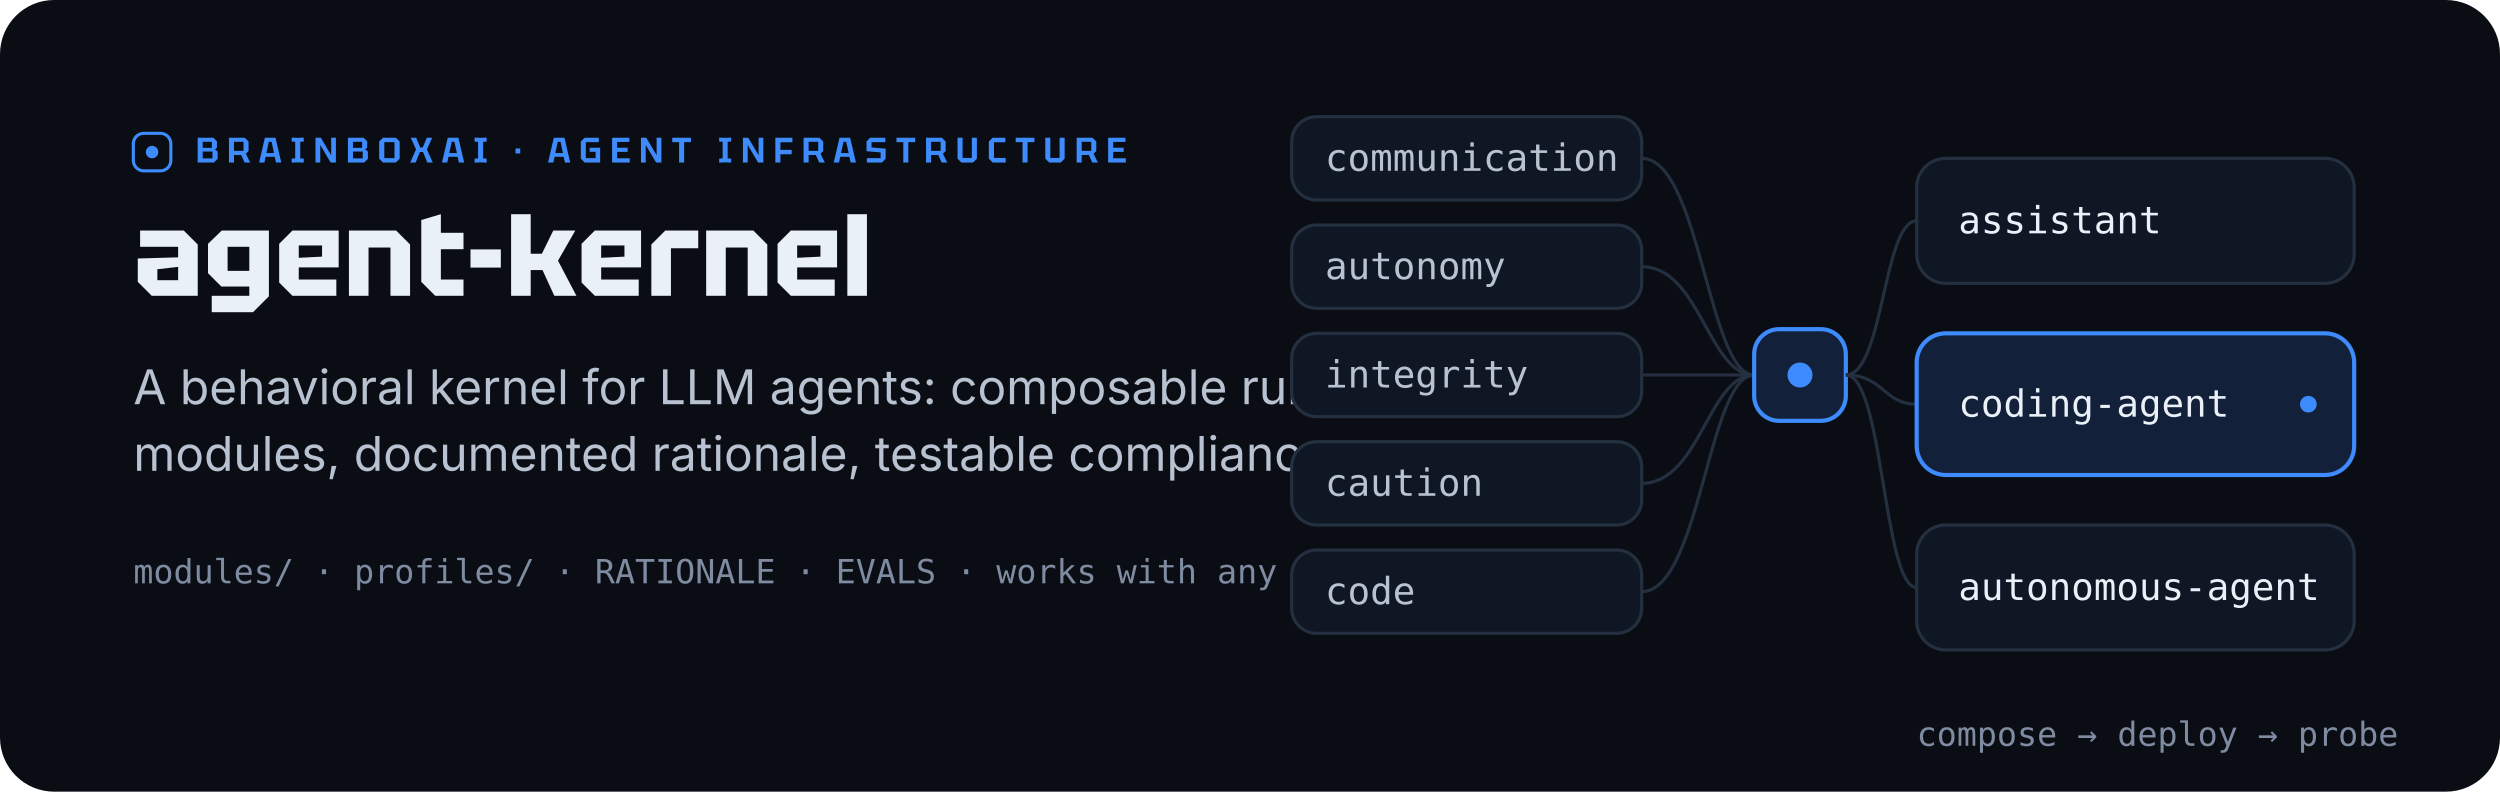
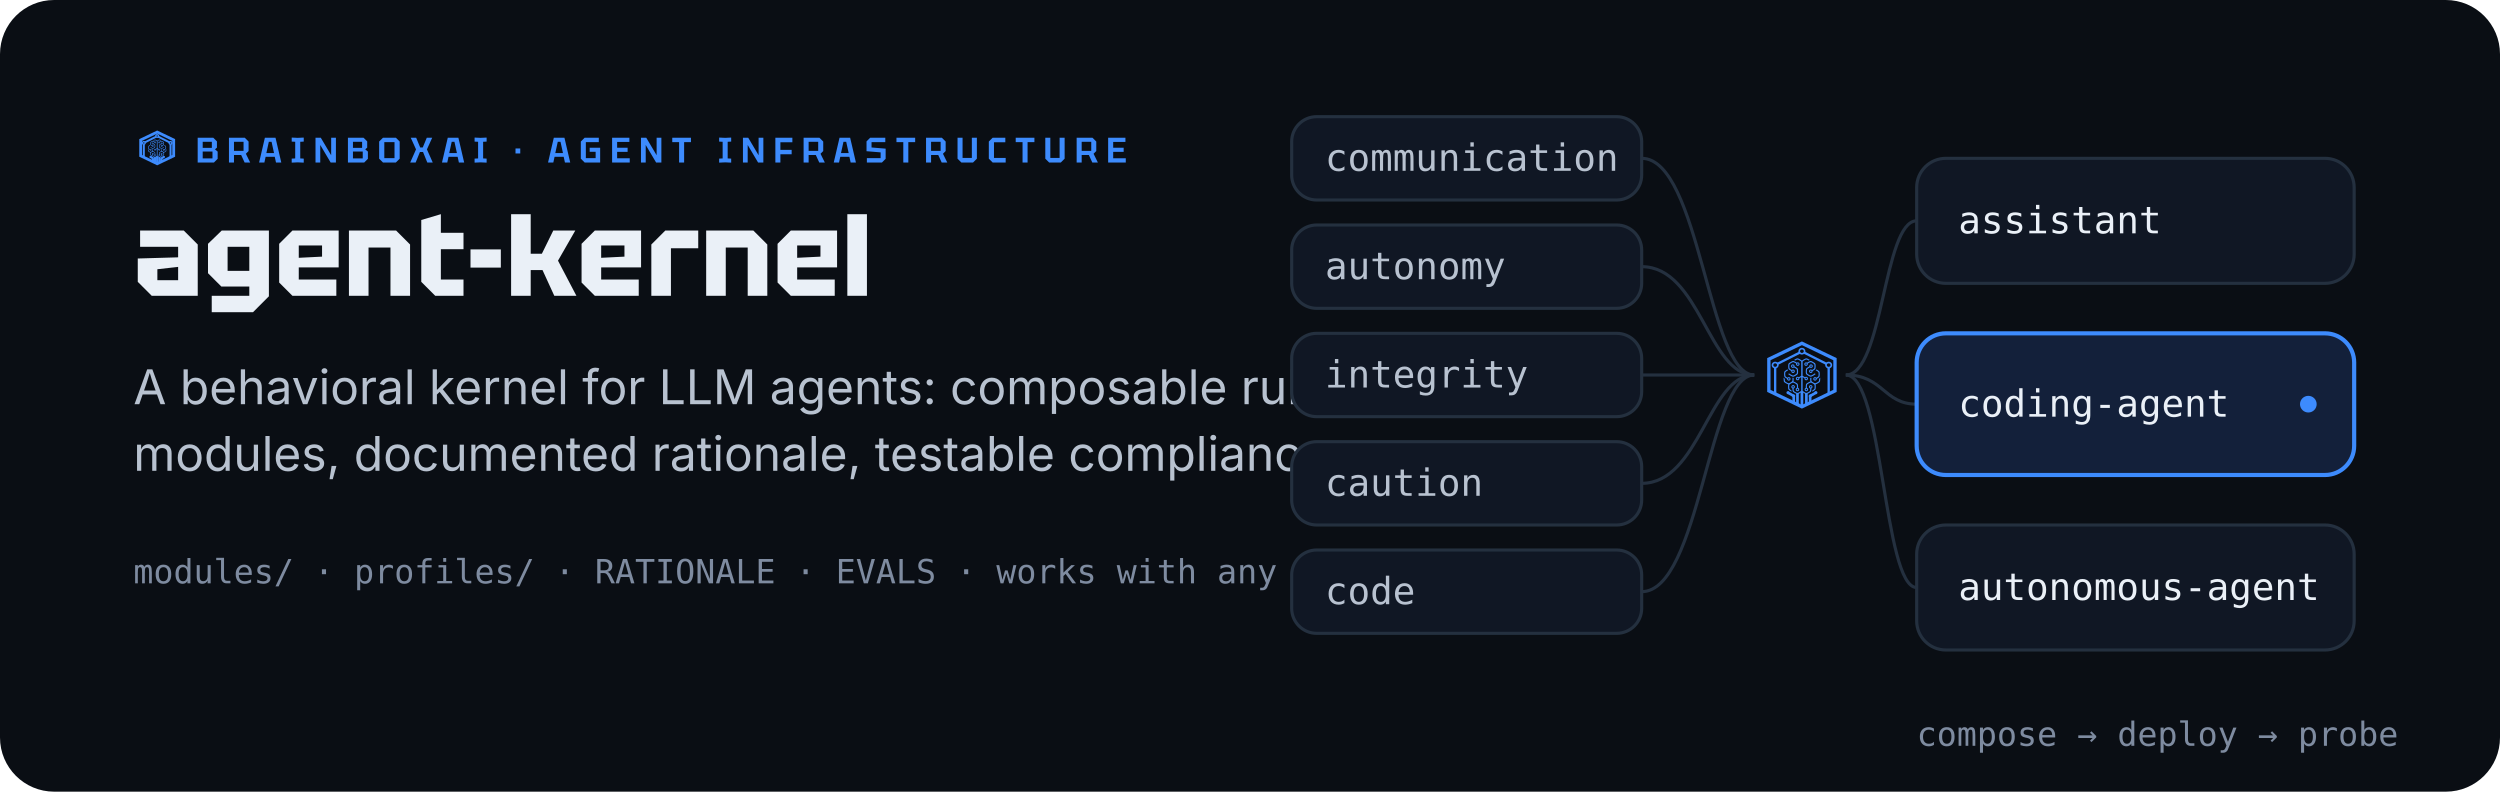
<svg xmlns="http://www.w3.org/2000/svg" width="1200" height="380" viewBox="0 0 1200 380" role="img" aria-labelledby="title desc">
  <rect width="1200" height="380" rx="26" fill="#0A0E14" />
  <g id="title-block" transform="translate(64 78)">
-     <g id="motif-eyebrow">
-       <rect x="0" y="-14" width="18" height="18" rx="5" fill="none" stroke="#3D8BFD" stroke-width="1.5" />
-       <circle cx="9" cy="-5" r="3" fill="#3D8BFD" />
+     <g id="motif-eyebrow" transform="translate(0 -17) scale(0.0457)">
+       <polygon fill="none" stroke="#3D8BFD" stroke-width="29.5" stroke-miterlimit="10" points="423.94 301.95 250.51 385.18 77.08 301.95 77.08 135.48 250.51 52.24 423.94 135.48 423.94 301.95" />
+       <g>
+         <g>
+           <line fill="none" stroke="#3D8BFD" stroke-width="20.7" stroke-miterlimit="10" x1="110.11" y1="319.07" x2="110.11" y2="179.76" />
+           <ellipse fill="none" stroke="#3D8BFD" stroke-width="14.8" stroke-miterlimit="10" cx="110.11" cy="166.52" rx="14.14" ry="13.48" />
+           <line fill="none" stroke="#3D8BFD" stroke-width="20.7" stroke-miterlimit="10" x1="238.72" y1="101.22" x2="122.33" y2="159.85" />
+           <ellipse fill="none" stroke="#3D8BFD" stroke-width="14.8" stroke-miterlimit="10" cx="250.51" cy="93.77" rx="14.14" ry="13.48" />
+         </g>
+         <g>
+           <line fill="none" stroke="#3D8BFD" stroke-width="20.7" stroke-miterlimit="10" x1="390.91" y1="319.07" x2="390.91" y2="179.76" />
+           <ellipse fill="none" stroke="#3D8BFD" stroke-width="14.8" stroke-miterlimit="10" cx="390.91" cy="166.52" rx="14.14" ry="13.48" />
+           <line fill="none" stroke="#3D8BFD" stroke-width="20.7" stroke-miterlimit="10" x1="262.3" y1="101.22" x2="378.7" y2="159.85" />
+         </g>
+       </g>
+       <g>
+         <path fill="#3D8BFD" d="M270.86,195.44c-.05,1.08-.11,2.29-.22,3.93v.19c-.01,14.27.68,14.72,9.68,20.51.99.63,2.09,1.35,3.3,2.15l.16.09c12.36,7.13,13.09,6.76,22.59,1.87,1.04-.54,2.21-1.14,3.5-1.78l.15-.08,11.93-7.42-3.14-5.05-11.73,7.29c-1.31.65-2.43,1.23-3.44,1.75-6.8,3.49-7.36,3.78-16.76-1.64-1.26-.84-2.37-1.56-3.37-2.2-6.45-4.15-6.95-4.48-6.95-15.51.08-1.28.15-2.63.2-3.83.32-6.56.39-7.94,6.39-11.66,2.91-1.8,5.92-3.53,8.94-5.24,1.65,1.53,3.85,2.46,6.27,2.46,5.1,0,9.23-4.13,9.23-9.23s-4.13-9.23-9.23-9.23-9.23,4.13-9.23,9.23c0,.54.05,1.06.14,1.58-3.7,2.11-6.35,3.63-8.69,5.03-9.2,5.52-9.28,7.11-9.75,16.78ZM298.4,168.04c2.21,0,4.01,1.79,4.01,4.01s-1.79,4.01-4.01,4.01-4.01-1.79-4.01-4.01,1.79-4.01,4.01-4.01Z" />
+         <path fill="#3D8BFD" d="M283.22,150.25l-.21.12-5.7,3.41c-1.46-.98-3.22-1.54-5.11-1.54-5.1,0-9.23,4.13-9.23,9.23s4.13,9.23,9.23,9.23,9.23-4.13,9.23-9.23c0-1.03-.17-2.02-.48-2.95l4.98-2.98c1.34-.66,2.48-1.25,3.51-1.78,6.8-3.49,7.36-3.78,16.76,1.64,1.26.84,2.38,1.56,3.37,2.2,6.45,4.15,6.95,4.48,6.95,15.51-.08,1.28-.15,2.63-.2,3.83-.37,7.64-.4,8.26-9.84,13.71l-3.01,1.56c-1.65-1.57-3.89-2.53-6.35-2.53-5.1,0-9.23,4.13-9.23,9.23s4.13,9.23,9.23,9.23,9.23-4.13,9.23-9.23c0-.49-.04-.97-.11-1.44l2.98-1.55.12-.07c12.35-7.13,12.39-7.96,12.91-18.64.05-1.08.11-2.29.22-3.93v-.19c.01-14.27-.68-14.72-9.68-20.51-.99-.64-2.09-1.35-3.3-2.15l-.16-.09c-12.36-7.13-13.09-6.76-22.59-1.87-1.04.54-2.21,1.14-3.5,1.78ZM272.21,165.47c-2.21,0-4.01-1.79-4.01-4.01s1.79-4.01,4.01-4.01,4.01,1.79,4.01,4.01-1.79,4.01-4.01,4.01ZM297.11,202.92c-2.21,0-4.01-1.79-4.01-4.01s1.79-4.01,4.01-4.01,4.01,1.79,4.01,4.01-1.79,4.01-4.01,4.01Z" />
+         <path fill="#3D8BFD" d="M306.03,280.69c0-5.1-4.13-9.23-9.23-9.23s-9.23,4.13-9.23,9.23c0,4.21,2.81,7.76,6.66,8.87l.06,1.25c-.08,1.29-.15,2.66-.21,3.88-.37,7.65-.4,8.26-9.88,13.74-1.33.66-2.47,1.25-3.5,1.77-6.8,3.49-7.36,3.78-16.76-1.64-1.26-.84-2.37-1.56-3.36-2.19-4.04-2.6-5.79-3.73-6.42-6.16v-70.36l9.85,5.5c-.11.57-.17,1.16-.17,1.77,0,5.1,4.13,9.23,9.23,9.23s9.23-4.13,9.23-9.23-4.13-9.23-9.23-9.23c-2.34,0-4.48.87-6.11,2.31l-12.8-7.15v-74.14c.31-.96.87-1.74,1.88-2.6,1.46-1.25,3.76-2.65,7.23-4.66,1.37-.68,2.54-1.28,3.58-1.82,6.8-3.49,7.36-3.78,16.76,1.64.57.38,1.11.73,1.62,1.07,2.13-1.1,4.27-2.17,6.52-2.86-.49-.32-1.01-.66-1.56-1.01-.99-.64-2.09-1.35-3.3-2.15l-.16-.09c-12.36-7.13-13.09-6.76-22.59-1.87-1.04.54-2.21,1.14-3.5,1.78l-.16.09c-3.89,2.25-6.48,3.83-8.29,5.37-.66.56-1.2,1.12-1.68,1.68-.48-.57-1.02-1.12-1.68-1.68-1.81-1.54-4.39-3.13-8.29-5.37l-.16-.09c-1.29-.64-2.46-1.24-3.5-1.78-9.5-4.89-10.24-5.26-22.59,1.87l-.16.09c-1.21.8-2.31,1.52-3.3,2.15-.55.36-1.08.69-1.56,1.01,2.25.68,4.39,1.76,6.52,2.86.51-.33,1.05-.69,1.62-1.07,9.4-5.42,9.96-5.13,16.76-1.64,1.05.54,2.21,1.14,3.58,1.82,3.47,2.01,5.77,3.41,7.23,4.66,1.01.87,1.57,1.65,1.88,2.6v74.14l-12.8,7.15c-1.63-1.44-3.77-2.31-6.11-2.31-5.1,0-9.23,4.13-9.23,9.23s4.13,9.23,9.23,9.23,9.23-4.13,9.23-9.23c0-.61-.06-1.2-.17-1.77l9.85-5.5v70.36c-.63,2.43-2.37,3.55-6.42,6.16-.99.64-2.1,1.35-3.36,2.19-9.4,5.42-9.96,5.13-16.76,1.64-1.02-.53-2.17-1.11-3.5-1.77-9.48-5.48-9.51-6.09-9.88-13.74-.06-1.22-.13-2.59-.21-3.88l.06-1.25c3.85-1.11,6.66-4.66,6.66-8.87,0-5.1-4.13-9.23-9.23-9.23s-9.23,4.13-9.23,9.23c0,3.91,2.43,7.25,5.86,8.6l-.08,1.62v.14c.11,1.64.17,2.84.23,3.93.52,10.68.56,11.51,12.91,18.64l.17.09c1.29.64,2.46,1.24,3.5,1.78,9.5,4.89,10.24,5.26,22.59-1.87l.16-.09c1.21-.8,2.31-1.51,3.29-2.15,3.26-2.1,5.42-3.49,6.86-5.25,1.45,1.76,3.6,3.15,6.86,5.25.99.63,2.09,1.34,3.29,2.15l.16.09c12.36,7.13,13.09,6.76,22.59,1.87,1.04-.54,2.21-1.14,3.5-1.78l.17-.09c12.35-7.13,12.39-7.96,12.91-18.64.05-1.08.11-2.29.22-3.93v-.14s-.07-1.62-.07-1.62c3.43-1.35,5.86-4.69,5.86-8.6ZM273.08,233.12c2.21,0,4.01,1.79,4.01,4.01s-1.79,4.01-4.01,4.01-4.01-1.79-4.01-4.01,1.79-4.01,4.01-4.01ZM227.94,241.13c-2.21,0-4.01-1.79-4.01-4.01s1.79-4.01,4.01-4.01,4.01,1.79,4.01,4.01-1.79,4.01-4.01,4.01ZM200.22,280.69c0-2.21,1.79-4.01,4.01-4.01s4.01,1.79,4.01,4.01-1.79,4.01-4.01,4.01-4.01-1.79-4.01-4.01ZM296.8,284.7c-2.21,0-4.01-1.79-4.01-4.01s1.79-4.01,4.01-4.01,4.01,1.79,4.01,4.01-1.79,4.01-4.01,4.01Z" />
+         <path fill="#3D8BFD" d="M331.1,198.85c6.45,4.15,6.95,4.48,6.95,15.51-.08,1.28-.15,2.63-.2,3.83-.37,7.62-.4,8.26-9.78,13.68l-1.95.81c-1.69-1.83-4.1-2.98-6.79-2.98-5.1,0-9.23,4.13-9.23,9.23s4.13,9.23,9.23,9.23,9.23-4.13,9.23-9.23c0-.27-.01-.55-.04-.81l2.17-.9.18-.1c12.35-7.13,12.39-7.96,12.91-18.64.05-1.08.11-2.29.22-3.93v-.19c.01-14.27-.68-14.72-9.68-20.51-.99-.64-2.09-1.35-3.3-2.15l-.15-.09c-1.72-.99-3.21-1.84-4.53-2.53-.32.71-.7,1.41-1.15,2.09-.65.98-1.46,1.9-2.37,2.77,1.35.69,2.98,1.61,4.99,2.77,1.24.82,2.33,1.52,3.3,2.15ZM319.32,242.94c-2.21,0-4.01-1.79-4.01-4.01s1.79-4.01,4.01-4.01,4.01,1.79,4.01,4.01-1.79,4.01-4.01,4.01Z" />
+         <path fill="#3D8BFD" d="M346.71,232.42c-1.46,2.18-3.68,4.07-6.09,5.72l-.05,1.59h0c-.08,1.33-.15,2.75-.22,4.02-.37,7.65-.4,8.26-9.88,13.74-1.33.66-2.48,1.25-3.5,1.77-6.79,3.49-7.36,3.78-16.75-1.63h0s0,0,0,0c-1.26-.84-2.37-1.55-3.36-2.19-6.45-4.15-6.95-4.48-6.95-15.51.08-1.28.15-2.63.2-3.83.05-1.07.1-2,.16-2.83-1.44.35-2.93.51-4.49.41-.49-.03-.99-.09-1.48-.18-.04.72-.08,1.49-.12,2.32-.05,1.08-.11,2.29-.22,3.93v.19c-.01,6.26.12,9.86,1.03,12.42-2.03.49-4.26,1.64-7.53,3.32-1.04.54-2.21,1.14-3.5,1.78l-.17.09c-12.35,7.13-12.39,7.96-12.91,18.64-.05,1.08-.11,2.29-.22,3.93v.24l.12,5.65c-3.55,1.28-6.09,4.69-6.09,8.68,0,5.1,4.13,9.23,9.23,9.23s9.23-4.13,9.23-9.23c0-4.12-2.7-7.61-6.44-8.8l-.12-5.47c.08-1.31.15-2.71.21-3.96.37-7.65.4-8.26,9.88-13.74,1.33-.66,2.48-1.25,3.5-1.77,6.79-3.49,7.36-3.78,16.75,1.63h0s0,0,0,0c1.26.84,2.37,1.55,3.36,2.19,6.45,4.15,6.95,4.48,6.95,15.51-.08,1.28-.15,2.63-.2,3.83-.37,7.65-.4,8.26-9.9,13.74l-1.35.68c-.16,2.51-.45,4.99-1.31,7.33l5.42-2.75.15-.08c12.35-7.13,12.39-7.96,12.91-18.64.05-1.08.11-2.29.22-3.93v-.19c.01-6.26-.12-9.86-1.03-12.42,2.03-.49,4.26-1.64,7.53-3.32,1.04-.54,2.21-1.14,3.5-1.78l.17-.09c12.35-7.13,12.39-7.96,12.91-18.64.05-1.08.11-2.29.22-3.93v-.1l.23-7.62-.02.04ZM277.92,294.67c0,2.21-1.79,4.01-4.01,4.01s-4.01-1.79-4.01-4.01,1.79-4.01,4.01-4.01,4.01,1.79,4.01,4.01Z" />
+         <path fill="#3D8BFD" d="M178.78,177.21c.52,10.68.56,11.51,12.91,18.64l.12.07,2.98,1.55c-.07.47-.11.95-.11,1.44,0,5.1,4.13,9.23,9.23,9.23s9.23-4.13,9.23-9.23-4.13-9.23-9.23-9.23c-2.46,0-4.69.96-6.35,2.53l-3.01-1.56c-9.44-5.45-9.47-6.08-9.84-13.71-.06-1.21-.12-2.56-.2-3.83,0-11.03.5-11.36,6.95-15.51.99-.64,2.1-1.35,3.37-2.2,9.4-5.42,9.96-5.13,16.76-1.64,1.03.53,2.17,1.12,3.51,1.78l4.98,2.98c-.31.93-.48,1.92-.48,2.95,0,5.1,4.13,9.23,9.23,9.23s9.23-4.13,9.23-9.23-4.13-9.23-9.23-9.23c-1.89,0-3.65.57-5.11,1.54l-5.7-3.41-.21-.12c-1.29-.64-2.46-1.24-3.5-1.78-9.5-4.89-10.24-5.26-22.59,1.87l-.16.09c-1.21.8-2.31,1.52-3.3,2.15-9,5.79-9.69,6.24-9.69,20.51v.19c.12,1.64.17,2.84.23,3.93ZM203.91,194.9c2.21,0,4.01,1.79,4.01,4.01s-1.79,4.01-4.01,4.01-4.01-1.79-4.01-4.01,1.79-4.01,4.01-4.01ZM228.82,157.45c2.21,0,4.01,1.79,4.01,4.01s-1.79,4.01-4.01,4.01-4.01-1.79-4.01-4.01,1.79-4.01,4.01-4.01Z" />
+         <path fill="#3D8BFD" d="M157.25,218.47c.52,10.68.56,11.51,12.91,18.64l.18.1,2.17.9c-.02.27-.04.54-.04.81,0,5.1,4.13,9.23,9.23,9.23s9.23-4.13,9.23-9.23-4.13-9.23-9.23-9.23c-2.69,0-5.1,1.15-6.79,2.98l-1.95-.81c-9.38-5.42-9.41-6.06-9.78-13.68-.06-1.21-.12-2.56-.2-3.83,0-11.03.5-11.36,6.95-15.51.98-.63,2.06-1.33,3.3-2.15,2.01-1.16,3.64-2.08,4.99-2.77-.91-.87-1.72-1.79-2.37-2.77-.45-.68-.83-1.38-1.15-2.09-1.32.7-2.81,1.54-4.53,2.53l-.15.09c-1.21.8-2.31,1.52-3.3,2.15-9,5.79-9.69,6.24-9.69,20.51v.19c.12,1.64.18,2.84.23,3.93ZM181.71,234.93c2.21,0,4.01,1.79,4.01,4.01s-1.79,4.01-4.01,4.01-4.01-1.79-4.01-4.01,1.79-4.01,4.01-4.01Z" />
+         <path fill="#3D8BFD" d="M217.49,215.06c-.99.64-2.1,1.36-3.37,2.2-9.4,5.42-9.96,5.13-16.76,1.64-1.01-.52-2.13-1.1-3.44-1.75l-11.73-7.29-3.14,5.05,11.93,7.42.15.08c1.29.64,2.46,1.24,3.5,1.78,9.5,4.89,10.24,5.26,22.59-1.87l.16-.09c1.21-.8,2.31-1.52,3.3-2.15,9-5.8,9.69-6.24,9.69-20.51v-.19c-.12-1.64-.18-2.84-.23-3.93-.47-9.68-.55-11.27-9.75-16.78-2.34-1.4-4.99-2.92-8.69-5.03.09-.51.14-1.04.14-1.58,0-5.1-4.13-9.23-9.23-9.23s-9.23,4.13-9.23,9.23,4.13,9.23,9.23,9.23c2.42,0,4.63-.93,6.27-2.46,3.02,1.7,6.03,3.43,8.94,5.24,6.01,3.72,6.07,5.1,6.39,11.66.06,1.21.12,2.56.2,3.83,0,11.03-.5,11.36-6.95,15.51ZM202.63,176.05c-2.21,0-4.01-1.79-4.01-4.01s1.79-4.01,4.01-4.01,4.01,1.79,4.01,4.01-1.79,4.01-4.01,4.01Z" />
+         <path fill="#3D8BFD" d="M193.88,297.86c-9.49-5.48-9.53-6.09-9.9-13.74-.06-1.21-.12-2.56-.2-3.83,0-11.03.5-11.36,6.95-15.51.99-.64,2.1-1.35,3.36-2.19h0s0,0,0,0c9.39-5.41,9.96-5.13,16.75-1.63,1.02.53,2.17,1.11,3.5,1.77,9.48,5.48,9.51,6.09,9.88,13.74.06,1.25.13,2.64.21,3.96l-.12,5.47c-3.73,1.18-6.44,4.67-6.44,8.8,0,5.1,4.13,9.23,9.23,9.23s9.23-4.13,9.23-9.23c0-4-2.54-7.4-6.09-8.68l.13-5.65v-.24c-.1-1.64-.16-2.84-.22-3.93-.52-10.68-.56-11.51-12.91-18.64l-.17-.09c-1.29-.64-2.46-1.24-3.5-1.78-3.27-1.68-5.51-2.83-7.53-3.32.91-2.56,1.05-6.16,1.05-12.42v-.19c-.12-1.64-.18-2.84-.23-3.93-.04-.83-.08-1.6-.12-2.32-.5.09-.99.15-1.48.18-1.56.1-3.05-.06-4.49-.41.06.83.11,1.76.16,2.83.06,1.21.12,2.56.2,3.83,0,11.03-.5,11.36-6.95,15.51-.99.64-2.1,1.35-3.36,2.19h0s0,0,0,0c-9.39,5.41-9.96,5.13-16.75,1.63-1.02-.53-2.17-1.11-3.5-1.77-9.48-5.48-9.51-6.09-9.88-13.74-.06-1.27-.13-2.69-.22-4.02h0l-.05-1.59c-2.41-1.66-4.63-3.54-6.09-5.72l-.02-.04.23,7.62v.1c.1,1.64.16,2.84.22,3.93.52,10.68.56,11.51,12.91,18.64l.17.09c1.29.64,2.46,1.24,3.5,1.78,3.27,1.68,5.51,2.83,7.53,3.32-.91,2.56-1.05,6.16-1.05,12.42v.19c.12,1.64.18,2.84.23,3.93.52,10.68.56,11.51,12.91,18.64l.15.08,5.42,2.75c-.86-2.33-1.15-4.82-1.31-7.33l-1.35-.68ZM227.12,290.67c2.21,0,4.01,1.79,4.01,4.01s-1.79,4.01-4.01,4.01-4.01-1.79-4.01-4.01,1.79-4.01,4.01-4.01Z" />
+       </g>
+       <line fill="none" stroke="#3D8BFD" stroke-width="23.6" stroke-miterlimit="10" x1="250.51" y1="306.12" x2="250.51" y2="385.18" />
+       <line fill="none" stroke="#3D8BFD" stroke-width="23.6" stroke-miterlimit="10" x1="227.12" y1="314.88" x2="227.12" y2="373.26" />
+       <line fill="none" stroke="#3D8BFD" stroke-width="23.6" stroke-miterlimit="10" x1="273.91" y1="314.88" x2="273.91" y2="373.26" />
+       <g>
+         <line fill="none" stroke="#3D8BFD" stroke-width="23.6" stroke-miterlimit="10" x1="293.8" y1="328.34" x2="293.8" y2="363.06" />
+         <circle fill="#3D8BFD" cx="293.8" cy="328.34" r="7.97" />
+         <line fill="none" stroke="#3D8BFD" stroke-width="23.6" stroke-miterlimit="10" x1="325.49" y1="310.4" x2="295.4" y2="327.74" />
+         <circle fill="#3D8BFD" cx="324.05" cy="311.1" r="7.97" />
+       </g>
+       <g>
+         <line fill="none" stroke="#3D8BFD" stroke-width="23.6" stroke-miterlimit="10" x1="207.54" y1="328.34" x2="207.54" y2="363.06" />
+         <circle fill="#3D8BFD" cx="207.54" cy="328.34" r="7.97" />
+         <line fill="none" stroke="#3D8BFD" stroke-width="23.6" stroke-miterlimit="10" x1="175.86" y1="310.4" x2="205.95" y2="327.74" />
+         <circle fill="#3D8BFD" cx="177.3" cy="311.1" r="7.97" />
+       </g>
    </g>
    <g transform="translate(30 0) scale(0.017 -0.017)">
      <path d="M194.003 413H451.998V583.998H194.003ZM194.003 116.002H469.998V308.999H194.003ZM596.001 595.999V419.0L541 372L616.001 308V104.001L512 0.0H52V700.0H492ZM1077.297 328H1347.292V583.998H1077.297ZM1489.295 591.998V323.2L1413.095 247L1534.294 0.0H1376.891L1279.892 211.998H1077.297V0.0H935.294V700.0H1381.293ZM1786.588 0.0 1949.787 700.0H2249.39L2412.589 0.0H2263.385L2228.586 159.999H1970.591L1935.791 0.0ZM1991.391 266.801H2207.786L2137.987 585.198H2061.189ZM2706.882 -4V110.002L2805.881 115.002V584.998L2706.882 589.998V704L2876.882 696L3046.882 704V589.998L2947.884 584.998V115.002L3046.882 110.002V-4L2876.882 4ZM3379.176 0.0V700.0H3527.977L3821.174 205.006V700.0H3955.177V0.0H3806.376L3513.179 494.994V0.0ZM4436.473 413H4694.468V583.998H4436.473ZM4436.473 116.002H4712.468V308.999H4436.473ZM4838.472 595.999V419.0L4783.471 372L4858.472 308V104.001L4754.47 0.0H4294.47V700.0H4734.47ZM5175.764 108.002V591.998L5283.766 700.0H5647.764L5755.765 591.998V108.002L5647.764 0.0H5283.766ZM5321.768 575.997V124.003H5609.762V575.997ZM6053.058 0.0 6217.057 370.0 6068.058 700.0H6220.862L6335.06 424.001H6407.058L6521.256 700.0H6674.059L6525.06 370.0L6689.059 0.0H6535.056L6415.058 295.999H6327.06L6207.062 0.0ZM6950.353 0.0 7113.551 700.0H7413.155L7576.354 0.0H7427.15L7392.351 159.999H7134.355L7099.556 0.0ZM7155.155 266.801H7371.551L7301.752 585.198H7224.954ZM7870.647 -4V110.002L7969.645 115.002V584.998L7870.647 589.998V704L8040.647 696L8210.647 704V589.998L8111.649 584.998V115.002L8210.647 110.002V-4L8040.647 4ZM9026.235 255.999V396.001H9160.238V255.999ZM9944.823 0.0 10108.022 700.0H10407.625L10570.824 0.0H10421.621L10386.821 159.999H10128.826L10094.027 0.0ZM10149.626 266.801H10366.021L10296.223 585.198H10219.425ZM10870.117 108.002V591.998L10978.119 700.0H11378.118V575.997H11012.12V124.003H11288.515V302.198H11120.118V417.001H11416.118V0.0H10978.119ZM11753.411 0.0V700.0H12241.412V579.998H11895.414V416.001H12191.412V299.999H11895.414V120.002H12251.412V0ZM12568.705 0.0V700.0H12717.507L13010.704 205.006V700.0H13144.706V0.0H12995.905L12702.708 494.994V0.0ZM13644.999 0.0V575.997H13452V700H13980V575.997H13787.002V0.0ZM14775.588 -4V110.002L14874.587 115.002V584.998L14775.588 589.998V704L14945.588 696L15115.588 704V589.998L15016.59 584.998V115.002L15115.588 110.002V-4L14945.588 4ZM15447.882 0.0V700.0H15596.683L15889.88 205.006V700.0H16023.883V0.0H15875.082L15581.885 494.994V0.0ZM16363.176 0.0V700.0H16843.176V571.997H16505.179V356.001H16823.176V231.998H16505.179V0.0ZM17302.473 328H17572.468V583.998H17302.473ZM17714.472 591.998V323.2L17638.271 247L17759.471 0.0H17602.067L17505.068 211.998H17302.473V0.0H17160.47V700.0H17606.47ZM18011.764 0.0 18174.963 700.0H18474.566L18637.765 0.0H18488.562L18453.763 159.999H18195.767L18160.968 0.0ZM18216.567 266.801H18432.962L18363.164 585.198H18286.366ZM18947.058 0.0V124.003H19335.056V285.799L18937.058 318.799V595.999L19041.06 700.0H19467.059V575.997H19079.061V424.201L19477.059 391.201V104.001L19373.058 0.0ZM19975.352 0.0V575.997H19782.353V700H20310.353V575.997H20117.355V0.0ZM20759.65 328H21029.645V583.998H20759.65ZM21171.648 591.998V323.2L21095.447 247L21216.647 0.0H21059.244L20962.245 211.998H20759.65V0.0H20617.647V700.0H21063.646ZM21506.941 108.002V700.0H21648.944V128.003H21910.938V700.0H22052.942V108.002L21944.94 0.0H21614.942ZM22390.235 108.002V591.998L22498.236 700.0H22856.236V570.797H22536.238V129.203H22866.236V0.0H22498.236ZM23342.528 0.0V575.997H23149.529V700H23677.53V575.997H23484.531V0.0ZM23984.823 108.002V700.0H24126.826V128.003H24388.821V700.0H24530.824V108.002L24422.822 0.0H24092.825ZM25012.12 328H25282.115V583.998H25012.12ZM25424.119 591.998V323.2L25347.918 247L25469.118 0.0H25311.714L25214.715 211.998H25012.12V0.0H24870.117V700.0H25316.117ZM25759.411 0.0V700.0H26247.412V579.998H25901.414V416.001H26197.412V299.999H25901.414V120.002H26257.412V0Z" fill="#3D8BFD" />
    </g>
    <g transform="translate(0 64) scale(0.056 -0.056)">
      <path d="M38 119.999V320.0L384.003 330.0V420.002H58V560.0H432.001L552 440.001V0.0H157.999ZM205.997 228V133.998H384.003V248ZM672.001 -140.0V-0.002H994.003V80.0H754L640.001 193.999V446.001L758 560.0H1162V-4.002L1026.001 -140.0ZM807.997 420.002V213.998H994.003V420.002ZM1250.001 113.999V446.001L1364 560.0H1759.999V244H1417.997V139.998H1739.999V0.0H1364ZM1417.997 326 1617.602 336V432.002H1417.997ZM1848 0.0V560.0H2252.001L2372 440.001V0.0H2204.003V414.003H2015.997V0.0ZM2468 650.0 2635.997 700.0V540.0H2830.0V400.002H2635.997V139.998H2830.0V0H2587.999L2468 119.999ZM2890.0 242.001V397.999H3150.0V242.001ZM3238 0.0V700.0H3405.997V360.999H3501.801L3599.603 560.0H3788.399L3639.998 301.4L3797.999 0.0H3608.403L3507.201 221.001H3405.997V0.0ZM3842.001 113.999V446.001L3956 560.0H4351.999V244H4009.997V139.998H4331.999V0.0H3956ZM4009.997 326 4209.602 336V432.002H4009.997ZM4440 0.0V440.001L4559.999 560.0H4842.0V408.003H4607.997V0.0ZM4910 0.0V560.0H5314.001L5434 440.001V0.0H5266.003V414.003H5077.997V0.0ZM5522.001 113.999V446.001L5636 560.0H6031.999V244H5689.997V139.998H6011.999V0.0H5636ZM5689.997 326 5889.602 336V432.002H5689.997ZM6120 0.0V700.0H6287.997V0.0Z" fill="#EAF0F7" />
    </g>
    <text x="0" y="116" font-family="-apple-system,BlinkMacSystemFont,'Segoe UI',sans-serif" font-size="23" fill="#B8C2D0">A behavioral kernel for LLM agents: composable rule</text>
    <text x="0" y="148" font-family="-apple-system,BlinkMacSystemFont,'Segoe UI',sans-serif" font-size="23" fill="#B8C2D0">modules, documented rationale, testable compliance.</text>
    <text x="0" y="202" font-family="ui-monospace,SFMono-Regular,Menlo,monospace" font-size="16" fill="#7E8BA0">modules/ · profiles/ · RATIONALE · EVALS · works with any LLM</text>
  </g>
  <g id="project-proof" transform="translate(620 36)">
    <g id="modules" font-family="ui-monospace,SFMono-Regular,Menlo,monospace" font-size="18">
      <rect x="0" y="20" width="168" height="40" rx="12" fill="#101724" stroke="#24303F" stroke-width="1.5" />
      <text x="16" y="46" fill="#B8C2D0">communication</text>
      <rect x="0" y="72" width="168" height="40" rx="12" fill="#101724" stroke="#24303F" stroke-width="1.5" />
      <text x="16" y="98" fill="#B8C2D0">autonomy</text>
      <rect x="0" y="124" width="168" height="40" rx="12" fill="#101724" stroke="#24303F" stroke-width="1.5" />
      <text x="16" y="150" fill="#B8C2D0">integrity</text>
      <rect x="0" y="176" width="168" height="40" rx="12" fill="#101724" stroke="#24303F" stroke-width="1.5" />
      <text x="16" y="202" fill="#B8C2D0">caution</text>
      <rect x="0" y="228" width="168" height="40" rx="12" fill="#101724" stroke="#24303F" stroke-width="1.5" />
      <text x="16" y="254" fill="#B8C2D0">code</text>
    </g>
    <g id="in-edges" stroke="#24303F" stroke-width="1.5" fill="none">
      <path d="M168 40  C 196 40,  200 144, 222 144" />
      <path d="M168 92  C 196 92,  200 144, 222 144" />
      <path d="M168 144 L 222 144" />
      <path d="M168 196 C 196 196, 200 144, 222 144" />
      <path d="M168 248 C 196 248, 200 144, 222 144" />
    </g>
-     <g id="kernel-node" transform="translate(222 122)">
-       <rect x="0" y="0" width="44" height="44" rx="12" fill="#13203A" stroke="#3D8BFD" stroke-width="2" />
-       <circle cx="22" cy="22" r="6" fill="#3D8BFD" />
+     <g id="kernel-node" transform="translate(222 124) scale(0.0915)">
+       <polygon fill="none" stroke="#3D8BFD" stroke-width="17.5" stroke-miterlimit="10" points="423.94 301.95 250.51 385.18 77.08 301.95 77.08 135.48 250.51 52.24 423.94 135.48 423.94 301.95" />
+       <g>
+         <g>
+           <line fill="none" stroke="#3D8BFD" stroke-width="12.2" stroke-miterlimit="10" x1="110.11" y1="319.07" x2="110.11" y2="179.76" />
+           <ellipse fill="none" stroke="#3D8BFD" stroke-width="8.7" stroke-miterlimit="10" cx="110.11" cy="166.52" rx="14.14" ry="13.48" />
+           <line fill="none" stroke="#3D8BFD" stroke-width="12.2" stroke-miterlimit="10" x1="238.72" y1="101.22" x2="122.33" y2="159.85" />
+           <ellipse fill="none" stroke="#3D8BFD" stroke-width="8.7" stroke-miterlimit="10" cx="250.51" cy="93.77" rx="14.14" ry="13.48" />
+         </g>
+         <g>
+           <line fill="none" stroke="#3D8BFD" stroke-width="12.2" stroke-miterlimit="10" x1="390.91" y1="319.07" x2="390.91" y2="179.76" />
+           <ellipse fill="none" stroke="#3D8BFD" stroke-width="8.7" stroke-miterlimit="10" cx="390.91" cy="166.52" rx="14.14" ry="13.48" />
+           <line fill="none" stroke="#3D8BFD" stroke-width="12.2" stroke-miterlimit="10" x1="262.3" y1="101.22" x2="378.7" y2="159.85" />
+         </g>
+       </g>
+       <g>
+         <path fill="#3D8BFD" d="M270.86,195.44c-.05,1.08-.11,2.29-.22,3.93v.19c-.01,14.27.68,14.72,9.68,20.51.99.63,2.09,1.35,3.3,2.15l.16.09c12.36,7.13,13.09,6.76,22.59,1.87,1.04-.54,2.21-1.14,3.5-1.78l.15-.08,11.93-7.42-3.14-5.05-11.73,7.29c-1.31.65-2.43,1.23-3.44,1.75-6.8,3.49-7.36,3.78-16.76-1.64-1.26-.84-2.37-1.56-3.37-2.2-6.45-4.15-6.95-4.48-6.95-15.51.08-1.28.15-2.63.2-3.83.32-6.56.39-7.94,6.39-11.66,2.91-1.8,5.92-3.53,8.94-5.24,1.65,1.53,3.85,2.46,6.27,2.46,5.1,0,9.23-4.13,9.23-9.23s-4.13-9.23-9.23-9.23-9.23,4.13-9.23,9.23c0,.54.05,1.06.14,1.58-3.7,2.11-6.35,3.63-8.69,5.03-9.2,5.52-9.28,7.11-9.75,16.78ZM298.4,168.04c2.21,0,4.01,1.79,4.01,4.01s-1.79,4.01-4.01,4.01-4.01-1.79-4.01-4.01,1.79-4.01,4.01-4.01Z" />
+         <path fill="#3D8BFD" d="M283.22,150.25l-.21.12-5.7,3.41c-1.46-.98-3.22-1.54-5.11-1.54-5.1,0-9.23,4.13-9.23,9.23s4.13,9.23,9.23,9.23,9.23-4.13,9.23-9.23c0-1.03-.17-2.02-.48-2.95l4.98-2.98c1.34-.66,2.48-1.25,3.51-1.78,6.8-3.49,7.36-3.78,16.76,1.64,1.26.84,2.38,1.56,3.37,2.2,6.45,4.15,6.95,4.48,6.95,15.51-.08,1.28-.15,2.63-.2,3.83-.37,7.64-.4,8.26-9.84,13.71l-3.01,1.56c-1.65-1.57-3.89-2.53-6.35-2.53-5.1,0-9.23,4.13-9.23,9.23s4.13,9.23,9.23,9.23,9.23-4.13,9.23-9.23c0-.49-.04-.97-.11-1.44l2.98-1.55.12-.07c12.35-7.13,12.39-7.96,12.91-18.64.05-1.08.11-2.29.22-3.93v-.19c.01-14.27-.68-14.72-9.68-20.51-.99-.64-2.09-1.35-3.3-2.15l-.16-.09c-12.36-7.13-13.09-6.76-22.59-1.87-1.04.54-2.21,1.14-3.5,1.78ZM272.21,165.47c-2.21,0-4.01-1.79-4.01-4.01s1.79-4.01,4.01-4.01,4.01,1.79,4.01,4.01-1.79,4.01-4.01,4.01ZM297.11,202.92c-2.21,0-4.01-1.79-4.01-4.01s1.79-4.01,4.01-4.01,4.01,1.79,4.01,4.01-1.79,4.01-4.01,4.01Z" />
+         <path fill="#3D8BFD" d="M306.03,280.69c0-5.1-4.13-9.23-9.23-9.23s-9.23,4.13-9.23,9.23c0,4.21,2.81,7.76,6.66,8.87l.06,1.25c-.08,1.29-.15,2.66-.21,3.88-.37,7.65-.4,8.26-9.88,13.74-1.33.66-2.47,1.25-3.5,1.77-6.8,3.49-7.36,3.78-16.76-1.64-1.26-.84-2.37-1.56-3.36-2.19-4.04-2.6-5.79-3.73-6.42-6.16v-70.36l9.85,5.5c-.11.57-.17,1.16-.17,1.77,0,5.1,4.13,9.23,9.23,9.23s9.23-4.13,9.23-9.23-4.13-9.23-9.23-9.23c-2.34,0-4.48.87-6.11,2.31l-12.8-7.15v-74.14c.31-.96.87-1.74,1.88-2.6,1.46-1.25,3.76-2.65,7.23-4.66,1.37-.68,2.54-1.28,3.58-1.82,6.8-3.49,7.36-3.78,16.76,1.64.57.38,1.11.73,1.62,1.07,2.13-1.1,4.27-2.17,6.52-2.86-.49-.32-1.01-.66-1.56-1.01-.99-.64-2.09-1.35-3.3-2.15l-.16-.09c-12.36-7.13-13.09-6.76-22.59-1.87-1.04.54-2.21,1.14-3.5,1.78l-.16.09c-3.89,2.25-6.48,3.83-8.29,5.37-.66.56-1.2,1.12-1.68,1.68-.48-.57-1.02-1.12-1.68-1.68-1.81-1.54-4.39-3.13-8.29-5.37l-.16-.09c-1.29-.64-2.46-1.24-3.5-1.78-9.5-4.89-10.24-5.26-22.59,1.87l-.16.09c-1.21.8-2.31,1.52-3.3,2.15-.55.36-1.08.69-1.56,1.01,2.25.68,4.39,1.76,6.52,2.86.51-.33,1.05-.69,1.62-1.07,9.4-5.42,9.96-5.13,16.76-1.64,1.05.54,2.21,1.14,3.58,1.82,3.47,2.01,5.77,3.41,7.23,4.66,1.01.87,1.57,1.65,1.88,2.6v74.14l-12.8,7.15c-1.63-1.44-3.77-2.31-6.11-2.31-5.1,0-9.23,4.13-9.23,9.23s4.13,9.23,9.23,9.23,9.23-4.13,9.23-9.23c0-.61-.06-1.2-.17-1.77l9.85-5.5v70.36c-.63,2.43-2.37,3.55-6.42,6.16-.99.64-2.1,1.35-3.36,2.19-9.4,5.42-9.96,5.13-16.76,1.64-1.02-.53-2.17-1.11-3.5-1.77-9.48-5.48-9.51-6.09-9.88-13.74-.06-1.22-.13-2.59-.21-3.88l.06-1.25c3.85-1.11,6.66-4.66,6.66-8.87,0-5.1-4.13-9.23-9.23-9.23s-9.23,4.13-9.23,9.23c0,3.91,2.43,7.25,5.86,8.6l-.08,1.62v.14c.11,1.64.17,2.84.23,3.93.52,10.68.56,11.51,12.91,18.64l.17.09c1.29.64,2.46,1.24,3.5,1.78,9.5,4.89,10.24,5.26,22.59-1.87l.16-.09c1.21-.8,2.31-1.51,3.29-2.15,3.26-2.1,5.42-3.49,6.86-5.25,1.45,1.76,3.6,3.15,6.86,5.25.99.63,2.09,1.34,3.29,2.15l.16.09c12.36,7.13,13.09,6.76,22.59,1.87,1.04-.54,2.21-1.14,3.5-1.78l.17-.09c12.35-7.13,12.39-7.96,12.91-18.64.05-1.08.11-2.29.22-3.93v-.14s-.07-1.62-.07-1.62c3.43-1.35,5.86-4.69,5.86-8.6ZM273.08,233.12c2.21,0,4.01,1.79,4.01,4.01s-1.79,4.01-4.01,4.01-4.01-1.79-4.01-4.01,1.79-4.01,4.01-4.01ZM227.94,241.13c-2.21,0-4.01-1.79-4.01-4.01s1.79-4.01,4.01-4.01,4.01,1.79,4.01,4.01-1.79,4.01-4.01,4.01ZM200.22,280.69c0-2.21,1.79-4.01,4.01-4.01s4.01,1.79,4.01,4.01-1.79,4.01-4.01,4.01-4.01-1.79-4.01-4.01ZM296.8,284.7c-2.21,0-4.01-1.79-4.01-4.01s1.79-4.01,4.01-4.01,4.01,1.79,4.01,4.01-1.79,4.01-4.01,4.01Z" />
+         <path fill="#3D8BFD" d="M331.1,198.85c6.45,4.15,6.95,4.48,6.95,15.51-.08,1.28-.15,2.63-.2,3.83-.37,7.62-.4,8.26-9.78,13.68l-1.95.81c-1.69-1.83-4.1-2.98-6.79-2.98-5.1,0-9.23,4.13-9.23,9.23s4.13,9.23,9.23,9.23,9.23-4.13,9.23-9.23c0-.27-.01-.55-.04-.81l2.17-.9.18-.1c12.35-7.13,12.39-7.96,12.91-18.64.05-1.08.11-2.29.22-3.93v-.19c.01-14.27-.68-14.72-9.68-20.51-.99-.64-2.09-1.35-3.3-2.15l-.15-.09c-1.72-.99-3.21-1.84-4.53-2.53-.32.71-.7,1.41-1.15,2.09-.65.98-1.46,1.9-2.37,2.77,1.35.69,2.98,1.61,4.99,2.77,1.24.82,2.33,1.52,3.3,2.15ZM319.32,242.94c-2.21,0-4.01-1.79-4.01-4.01s1.79-4.01,4.01-4.01,4.01,1.79,4.01,4.01-1.79,4.01-4.01,4.01Z" />
+         <path fill="#3D8BFD" d="M346.71,232.42c-1.46,2.18-3.68,4.07-6.09,5.72l-.05,1.59h0c-.08,1.33-.15,2.75-.22,4.02-.37,7.65-.4,8.26-9.88,13.74-1.33.66-2.48,1.25-3.5,1.77-6.79,3.49-7.36,3.78-16.75-1.63h0s0,0,0,0c-1.26-.84-2.37-1.55-3.36-2.19-6.45-4.15-6.95-4.48-6.95-15.51.08-1.28.15-2.63.2-3.83.05-1.07.1-2,.16-2.83-1.44.35-2.93.51-4.49.41-.49-.03-.99-.09-1.48-.18-.04.72-.08,1.49-.12,2.32-.05,1.08-.11,2.29-.22,3.93v.19c-.01,6.26.12,9.86,1.03,12.42-2.03.49-4.26,1.64-7.53,3.32-1.04.54-2.21,1.14-3.5,1.78l-.17.09c-12.35,7.13-12.39,7.96-12.91,18.64-.05,1.08-.11,2.29-.22,3.93v.24l.12,5.65c-3.55,1.28-6.09,4.69-6.09,8.68,0,5.1,4.13,9.23,9.23,9.23s9.23-4.13,9.23-9.23c0-4.12-2.7-7.61-6.44-8.8l-.12-5.47c.08-1.31.15-2.71.21-3.96.37-7.65.4-8.26,9.88-13.74,1.33-.66,2.48-1.25,3.5-1.77,6.79-3.49,7.36-3.78,16.75,1.63h0s0,0,0,0c1.26.84,2.37,1.55,3.36,2.19,6.45,4.15,6.95,4.48,6.95,15.51-.08,1.28-.15,2.63-.2,3.83-.37,7.65-.4,8.26-9.9,13.74l-1.35.68c-.16,2.51-.45,4.99-1.31,7.33l5.42-2.75.15-.08c12.35-7.13,12.39-7.96,12.91-18.64.05-1.08.11-2.29.22-3.93v-.19c.01-6.26-.12-9.86-1.03-12.42,2.03-.49,4.26-1.64,7.53-3.32,1.04-.54,2.21-1.14,3.5-1.78l.17-.09c12.35-7.13,12.39-7.96,12.91-18.64.05-1.08.11-2.29.22-3.93v-.1l.23-7.62-.02.04ZM277.92,294.67c0,2.21-1.79,4.01-4.01,4.01s-4.01-1.79-4.01-4.01,1.79-4.01,4.01-4.01,4.01,1.79,4.01,4.01Z" />
+         <path fill="#3D8BFD" d="M178.78,177.21c.52,10.68.56,11.51,12.91,18.64l.12.07,2.98,1.55c-.07.47-.11.95-.11,1.44,0,5.1,4.13,9.23,9.23,9.23s9.23-4.13,9.23-9.23-4.13-9.23-9.23-9.23c-2.46,0-4.69.96-6.35,2.53l-3.01-1.56c-9.44-5.45-9.47-6.08-9.84-13.71-.06-1.21-.12-2.56-.2-3.83,0-11.03.5-11.36,6.95-15.51.99-.64,2.1-1.35,3.37-2.2,9.4-5.42,9.96-5.13,16.76-1.64,1.03.53,2.17,1.12,3.51,1.78l4.98,2.98c-.31.93-.48,1.92-.48,2.95,0,5.1,4.13,9.23,9.23,9.23s9.23-4.13,9.23-9.23-4.13-9.23-9.23-9.23c-1.89,0-3.65.57-5.11,1.54l-5.7-3.41-.21-.12c-1.29-.64-2.46-1.24-3.5-1.78-9.5-4.89-10.24-5.26-22.59,1.87l-.16.09c-1.21.8-2.31,1.52-3.3,2.15-9,5.79-9.69,6.24-9.69,20.51v.19c.12,1.64.17,2.84.23,3.93ZM203.91,194.9c2.21,0,4.01,1.79,4.01,4.01s-1.79,4.01-4.01,4.01-4.01-1.79-4.01-4.01,1.79-4.01,4.01-4.01ZM228.82,157.45c2.21,0,4.01,1.79,4.01,4.01s-1.79,4.01-4.01,4.01-4.01-1.79-4.01-4.01,1.79-4.01,4.01-4.01Z" />
+         <path fill="#3D8BFD" d="M157.25,218.47c.52,10.68.56,11.51,12.91,18.64l.18.1,2.17.9c-.02.27-.04.54-.04.81,0,5.1,4.13,9.23,9.23,9.23s9.23-4.13,9.23-9.23-4.13-9.23-9.23-9.23c-2.69,0-5.1,1.15-6.79,2.98l-1.95-.81c-9.38-5.42-9.41-6.06-9.78-13.68-.06-1.21-.12-2.56-.2-3.83,0-11.03.5-11.36,6.95-15.51.98-.63,2.06-1.33,3.3-2.15,2.01-1.16,3.64-2.08,4.99-2.77-.91-.87-1.72-1.79-2.37-2.77-.45-.68-.83-1.38-1.15-2.09-1.32.7-2.81,1.54-4.53,2.53l-.15.09c-1.21.8-2.31,1.52-3.3,2.15-9,5.79-9.69,6.24-9.69,20.51v.19c.12,1.64.18,2.84.23,3.93ZM181.71,234.93c2.21,0,4.01,1.79,4.01,4.01s-1.79,4.01-4.01,4.01-4.01-1.79-4.01-4.01,1.79-4.01,4.01-4.01Z" />
+         <path fill="#3D8BFD" d="M217.49,215.06c-.99.64-2.1,1.36-3.37,2.2-9.4,5.42-9.96,5.13-16.76,1.64-1.01-.52-2.13-1.1-3.44-1.75l-11.73-7.29-3.14,5.05,11.93,7.42.15.08c1.29.64,2.46,1.24,3.5,1.78,9.5,4.89,10.24,5.26,22.59-1.87l.16-.09c1.21-.8,2.31-1.52,3.3-2.15,9-5.8,9.69-6.24,9.69-20.51v-.19c-.12-1.64-.18-2.84-.23-3.93-.47-9.68-.55-11.27-9.75-16.78-2.34-1.4-4.99-2.92-8.69-5.03.09-.51.14-1.04.14-1.58,0-5.1-4.13-9.23-9.23-9.23s-9.23,4.13-9.23,9.23,4.13,9.23,9.23,9.23c2.42,0,4.63-.93,6.27-2.46,3.02,1.7,6.03,3.43,8.94,5.24,6.01,3.72,6.07,5.1,6.39,11.66.06,1.21.12,2.56.2,3.83,0,11.03-.5,11.36-6.95,15.51ZM202.63,176.05c-2.21,0-4.01-1.79-4.01-4.01s1.79-4.01,4.01-4.01,4.01,1.79,4.01,4.01-1.79,4.01-4.01,4.01Z" />
+         <path fill="#3D8BFD" d="M193.88,297.86c-9.49-5.48-9.53-6.09-9.9-13.74-.06-1.21-.12-2.56-.2-3.83,0-11.03.5-11.36,6.95-15.51.99-.64,2.1-1.35,3.36-2.19h0s0,0,0,0c9.39-5.41,9.96-5.13,16.75-1.63,1.02.53,2.17,1.11,3.5,1.77,9.48,5.48,9.51,6.09,9.88,13.74.06,1.25.13,2.64.21,3.96l-.12,5.47c-3.73,1.18-6.44,4.67-6.44,8.8,0,5.1,4.13,9.23,9.23,9.23s9.23-4.13,9.23-9.23c0-4-2.54-7.4-6.09-8.68l.13-5.65v-.24c-.1-1.64-.16-2.84-.22-3.93-.52-10.68-.56-11.51-12.91-18.64l-.17-.09c-1.29-.64-2.46-1.24-3.5-1.78-3.27-1.68-5.51-2.83-7.53-3.32.91-2.56,1.05-6.16,1.05-12.42v-.19c-.12-1.64-.18-2.84-.23-3.93-.04-.83-.08-1.6-.12-2.32-.5.09-.99.15-1.48.18-1.56.1-3.05-.06-4.49-.41.06.83.11,1.76.16,2.83.06,1.21.12,2.56.2,3.83,0,11.03-.5,11.36-6.95,15.51-.99.64-2.1,1.35-3.36,2.19h0s0,0,0,0c-9.39,5.41-9.96,5.13-16.75,1.63-1.02-.53-2.17-1.11-3.5-1.77-9.48-5.48-9.51-6.09-9.88-13.74-.06-1.27-.13-2.69-.22-4.02h0l-.05-1.59c-2.41-1.66-4.63-3.54-6.09-5.72l-.02-.04.23,7.62v.1c.1,1.64.16,2.84.22,3.93.52,10.68.56,11.51,12.91,18.64l.17.09c1.29.64,2.46,1.24,3.5,1.78,3.27,1.68,5.51,2.83,7.53,3.32-.91,2.56-1.05,6.16-1.05,12.42v.19c.12,1.64.18,2.84.23,3.93.52,10.68.56,11.51,12.91,18.64l.15.08,5.42,2.75c-.86-2.33-1.15-4.82-1.31-7.33l-1.35-.68ZM227.12,290.67c2.21,0,4.01,1.79,4.01,4.01s-1.79,4.01-4.01,4.01-4.01-1.79-4.01-4.01,1.79-4.01,4.01-4.01Z" />
+       </g>
+       <line fill="none" stroke="#3D8BFD" stroke-width="14.0" stroke-miterlimit="10" x1="250.51" y1="306.12" x2="250.51" y2="385.18" />
+       <line fill="none" stroke="#3D8BFD" stroke-width="14.0" stroke-miterlimit="10" x1="227.12" y1="314.88" x2="227.12" y2="373.26" />
+       <line fill="none" stroke="#3D8BFD" stroke-width="14.0" stroke-miterlimit="10" x1="273.91" y1="314.88" x2="273.91" y2="373.26" />
+       <g>
+         <line fill="none" stroke="#3D8BFD" stroke-width="14.0" stroke-miterlimit="10" x1="293.8" y1="328.34" x2="293.8" y2="363.06" />
+         <circle fill="#3D8BFD" cx="293.8" cy="328.34" r="7.97" />
+         <line fill="none" stroke="#3D8BFD" stroke-width="14.0" stroke-miterlimit="10" x1="325.49" y1="310.4" x2="295.4" y2="327.74" />
+         <circle fill="#3D8BFD" cx="324.05" cy="311.1" r="7.97" />
+       </g>
+       <g>
+         <line fill="none" stroke="#3D8BFD" stroke-width="14.0" stroke-miterlimit="10" x1="207.54" y1="328.34" x2="207.54" y2="363.06" />
+         <circle fill="#3D8BFD" cx="207.54" cy="328.34" r="7.97" />
+         <line fill="none" stroke="#3D8BFD" stroke-width="14.0" stroke-miterlimit="10" x1="175.86" y1="310.4" x2="205.95" y2="327.74" />
+         <circle fill="#3D8BFD" cx="177.3" cy="311.1" r="7.97" />
+       </g>
    </g>
    <g id="out-edges" stroke="#24303F" stroke-width="1.5" fill="none">
      <path d="M266 144 C 284 144, 284 70,  300 70" />
      <path d="M266 144 C 284 144, 284 158, 300 158" />
      <path d="M266 144 C 284 144, 284 246, 300 246" />
    </g>
    <g id="profiles" font-family="ui-monospace,SFMono-Regular,Menlo,monospace" font-size="18">
      <rect x="300" y="40" width="210" height="60" rx="14" fill="#101724" stroke="#24303F" stroke-width="1.5" />
      <text x="320" y="76" fill="#EAF0F7">assistant</text>
      <rect x="300" y="124" width="210" height="68" rx="14" fill="#13203A" stroke="#3D8BFD" stroke-width="2" />
      <text x="320" y="164" fill="#EAF0F7">coding-agent</text>
      <circle cx="488" cy="158" r="4" fill="#3D8BFD" />
      <rect x="300" y="216" width="210" height="60" rx="14" fill="#101724" stroke="#24303F" stroke-width="1.5" />
      <text x="320" y="252" fill="#EAF0F7">autonomous-agent</text>
    </g>
    <text x="300" y="322" font-family="ui-monospace,SFMono-Regular,Menlo,monospace" font-size="16" fill="#7E8BA0">compose → deploy → probe</text>
  </g>
</svg>
